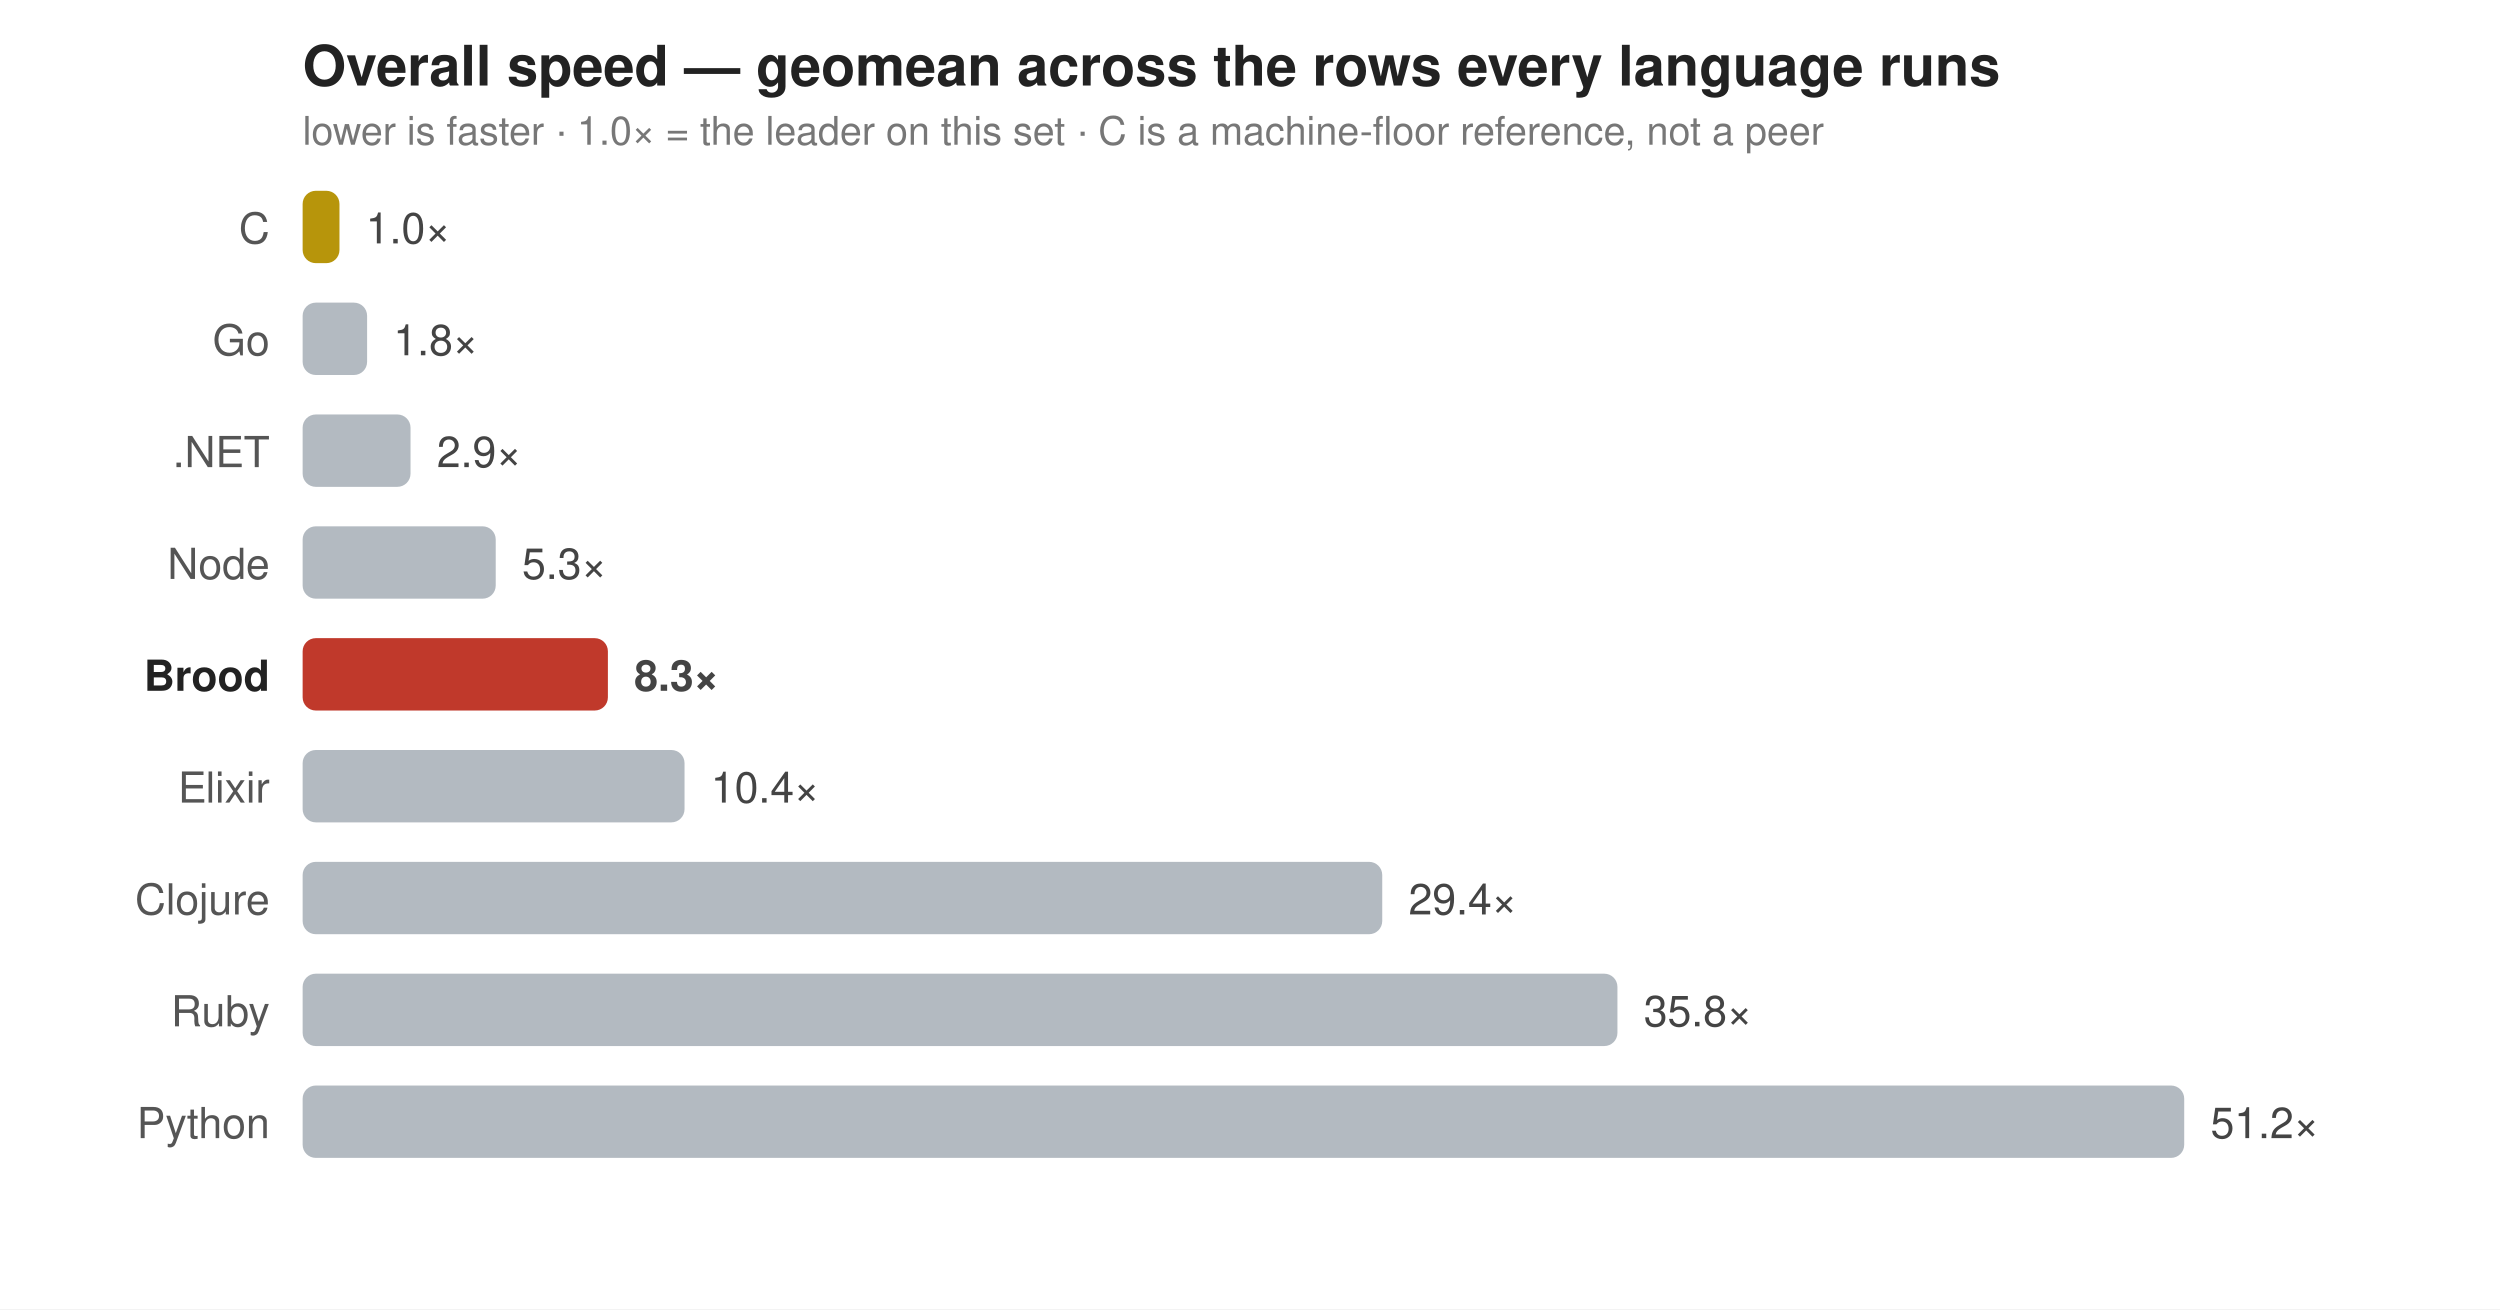
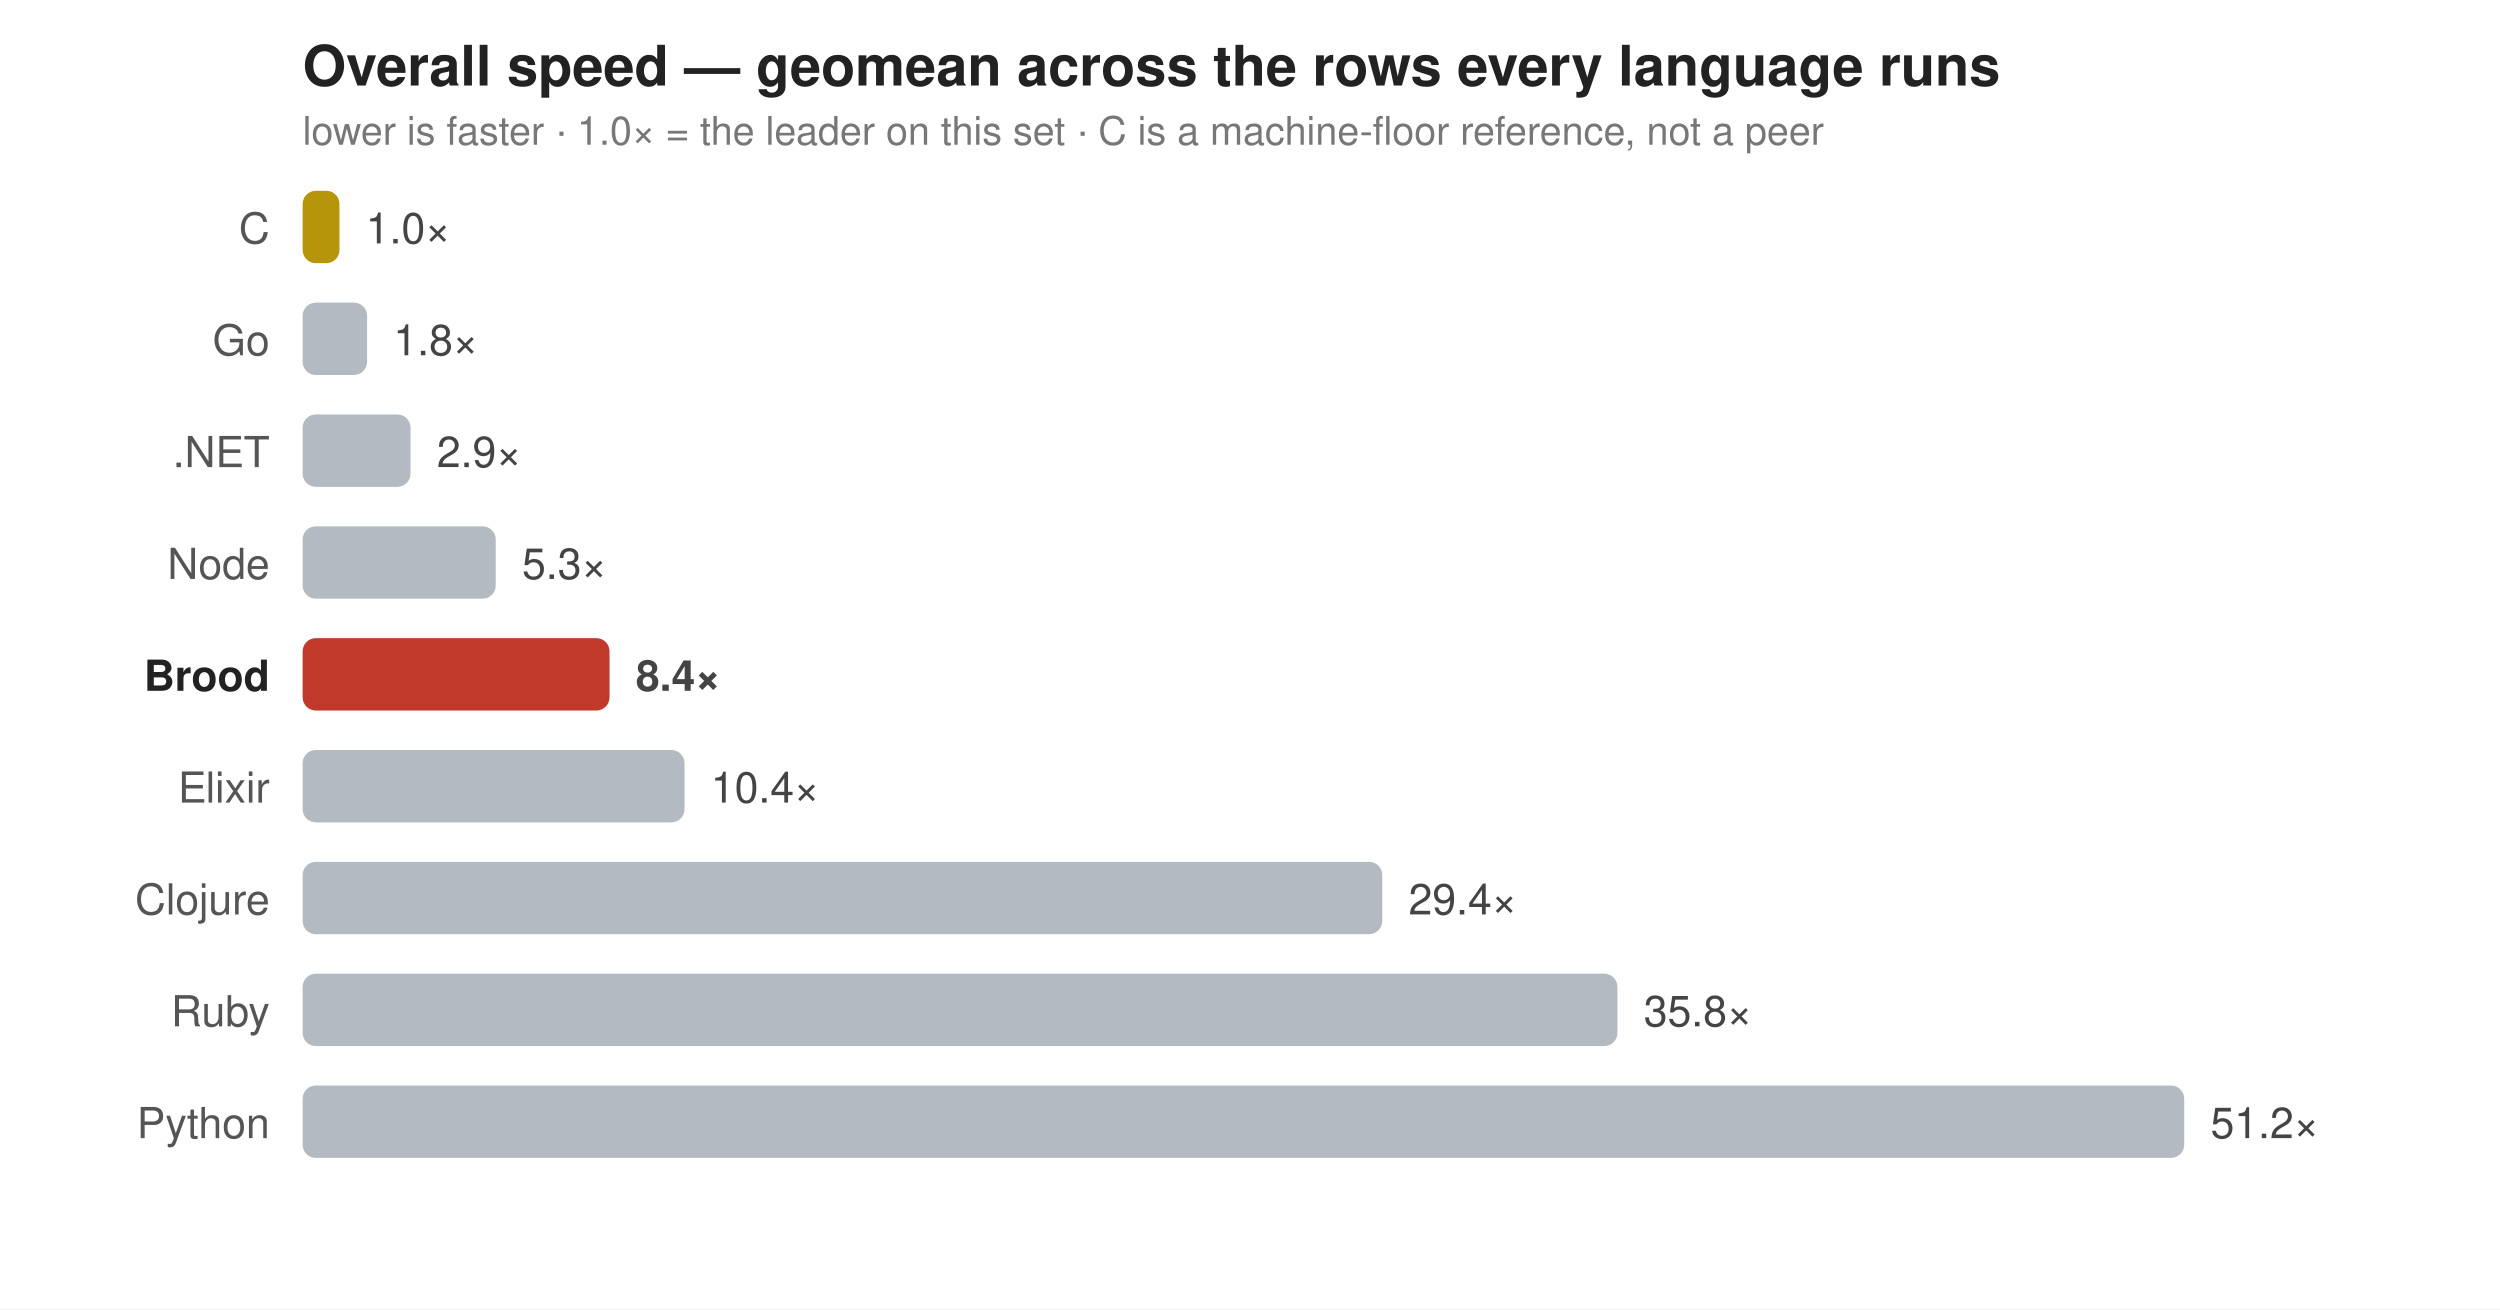
<svg xmlns="http://www.w3.org/2000/svg" width="760" height="398" viewBox="0 0 760 398" font-family="system-ui,Segoe UI,Helvetica,Arial,sans-serif">
  <rect width="760" height="398" fill="#ffffff" />
  <text x="92" y="26" font-size="17" font-weight="700" fill="#222">Overall speed — geomean across the rows every language runs</text>
  <text x="92" y="44" font-size="12" fill="#777">lower is faster · 1.0× = the leader on this set · C is a machine-floor reference, not a peer</text>
  <rect x="92" y="58" width="11.2" height="22" rx="4" fill="#b7950b" />
  <text x="82" y="74" text-anchor="end" font-size="13" font-weight="500" fill="#555">C</text>
  <text x="111.2" y="74" font-size="13" font-weight="400" fill="#444">1.0×</text>
  <rect x="92" y="92" width="19.6" height="22" rx="4" fill="#b3bac1" />
  <text x="82" y="108" text-anchor="end" font-size="13" font-weight="500" fill="#555">Go</text>
  <text x="119.6" y="108" font-size="13" font-weight="400" fill="#444">1.8×</text>
  <rect x="92" y="126" width="32.8" height="22" rx="4" fill="#b3bac1" />
  <text x="82" y="142" text-anchor="end" font-size="13" font-weight="500" fill="#555">.NET</text>
  <text x="132.8" y="142" font-size="13" font-weight="400" fill="#444">2.9×</text>
  <rect x="92" y="160" width="58.7" height="22" rx="4" fill="#b3bac1" />
  <text x="82" y="176" text-anchor="end" font-size="13" font-weight="500" fill="#555">Node</text>
  <text x="158.7" y="176" font-size="13" font-weight="400" fill="#444">5.3×</text>
-   <rect x="92" y="194" width="92.8" height="22" rx="4" fill="#c0392b" />
+   <rect x="92" y="194" width="93.3" height="22" rx="4" fill="#c0392b" />
  <text x="82" y="210" text-anchor="end" font-size="13" font-weight="700" fill="#222">Brood</text>
-   <text x="192.8" y="210" font-size="13" font-weight="700" fill="#444">8.3×</text>
+   <text x="193.3" y="210" font-size="13" font-weight="700" fill="#444">8.4×</text>
  <rect x="92" y="228" width="116.1" height="22" rx="4" fill="#b3bac1" />
  <text x="82" y="244" text-anchor="end" font-size="13" font-weight="500" fill="#555">Elixir</text>
  <text x="216.1" y="244" font-size="13" font-weight="400" fill="#444">10.4×</text>
  <rect x="92" y="262" width="328.2" height="22" rx="4" fill="#b3bac1" />
  <text x="82" y="278" text-anchor="end" font-size="13" font-weight="500" fill="#555">Clojure</text>
  <text x="428.2" y="278" font-size="13" font-weight="400" fill="#444">29.4×</text>
  <rect x="92" y="296" width="399.7" height="22" rx="4" fill="#b3bac1" />
  <text x="82" y="312" text-anchor="end" font-size="13" font-weight="500" fill="#555">Ruby</text>
  <text x="499.7" y="312" font-size="13" font-weight="400" fill="#444">35.8×</text>
  <rect x="92" y="330" width="572.0" height="22" rx="4" fill="#b3bac1" />
  <text x="82" y="346" text-anchor="end" font-size="13" font-weight="500" fill="#555">Python</text>
  <text x="672.0" y="346" font-size="13" font-weight="400" fill="#444">51.2×</text>
</svg>
